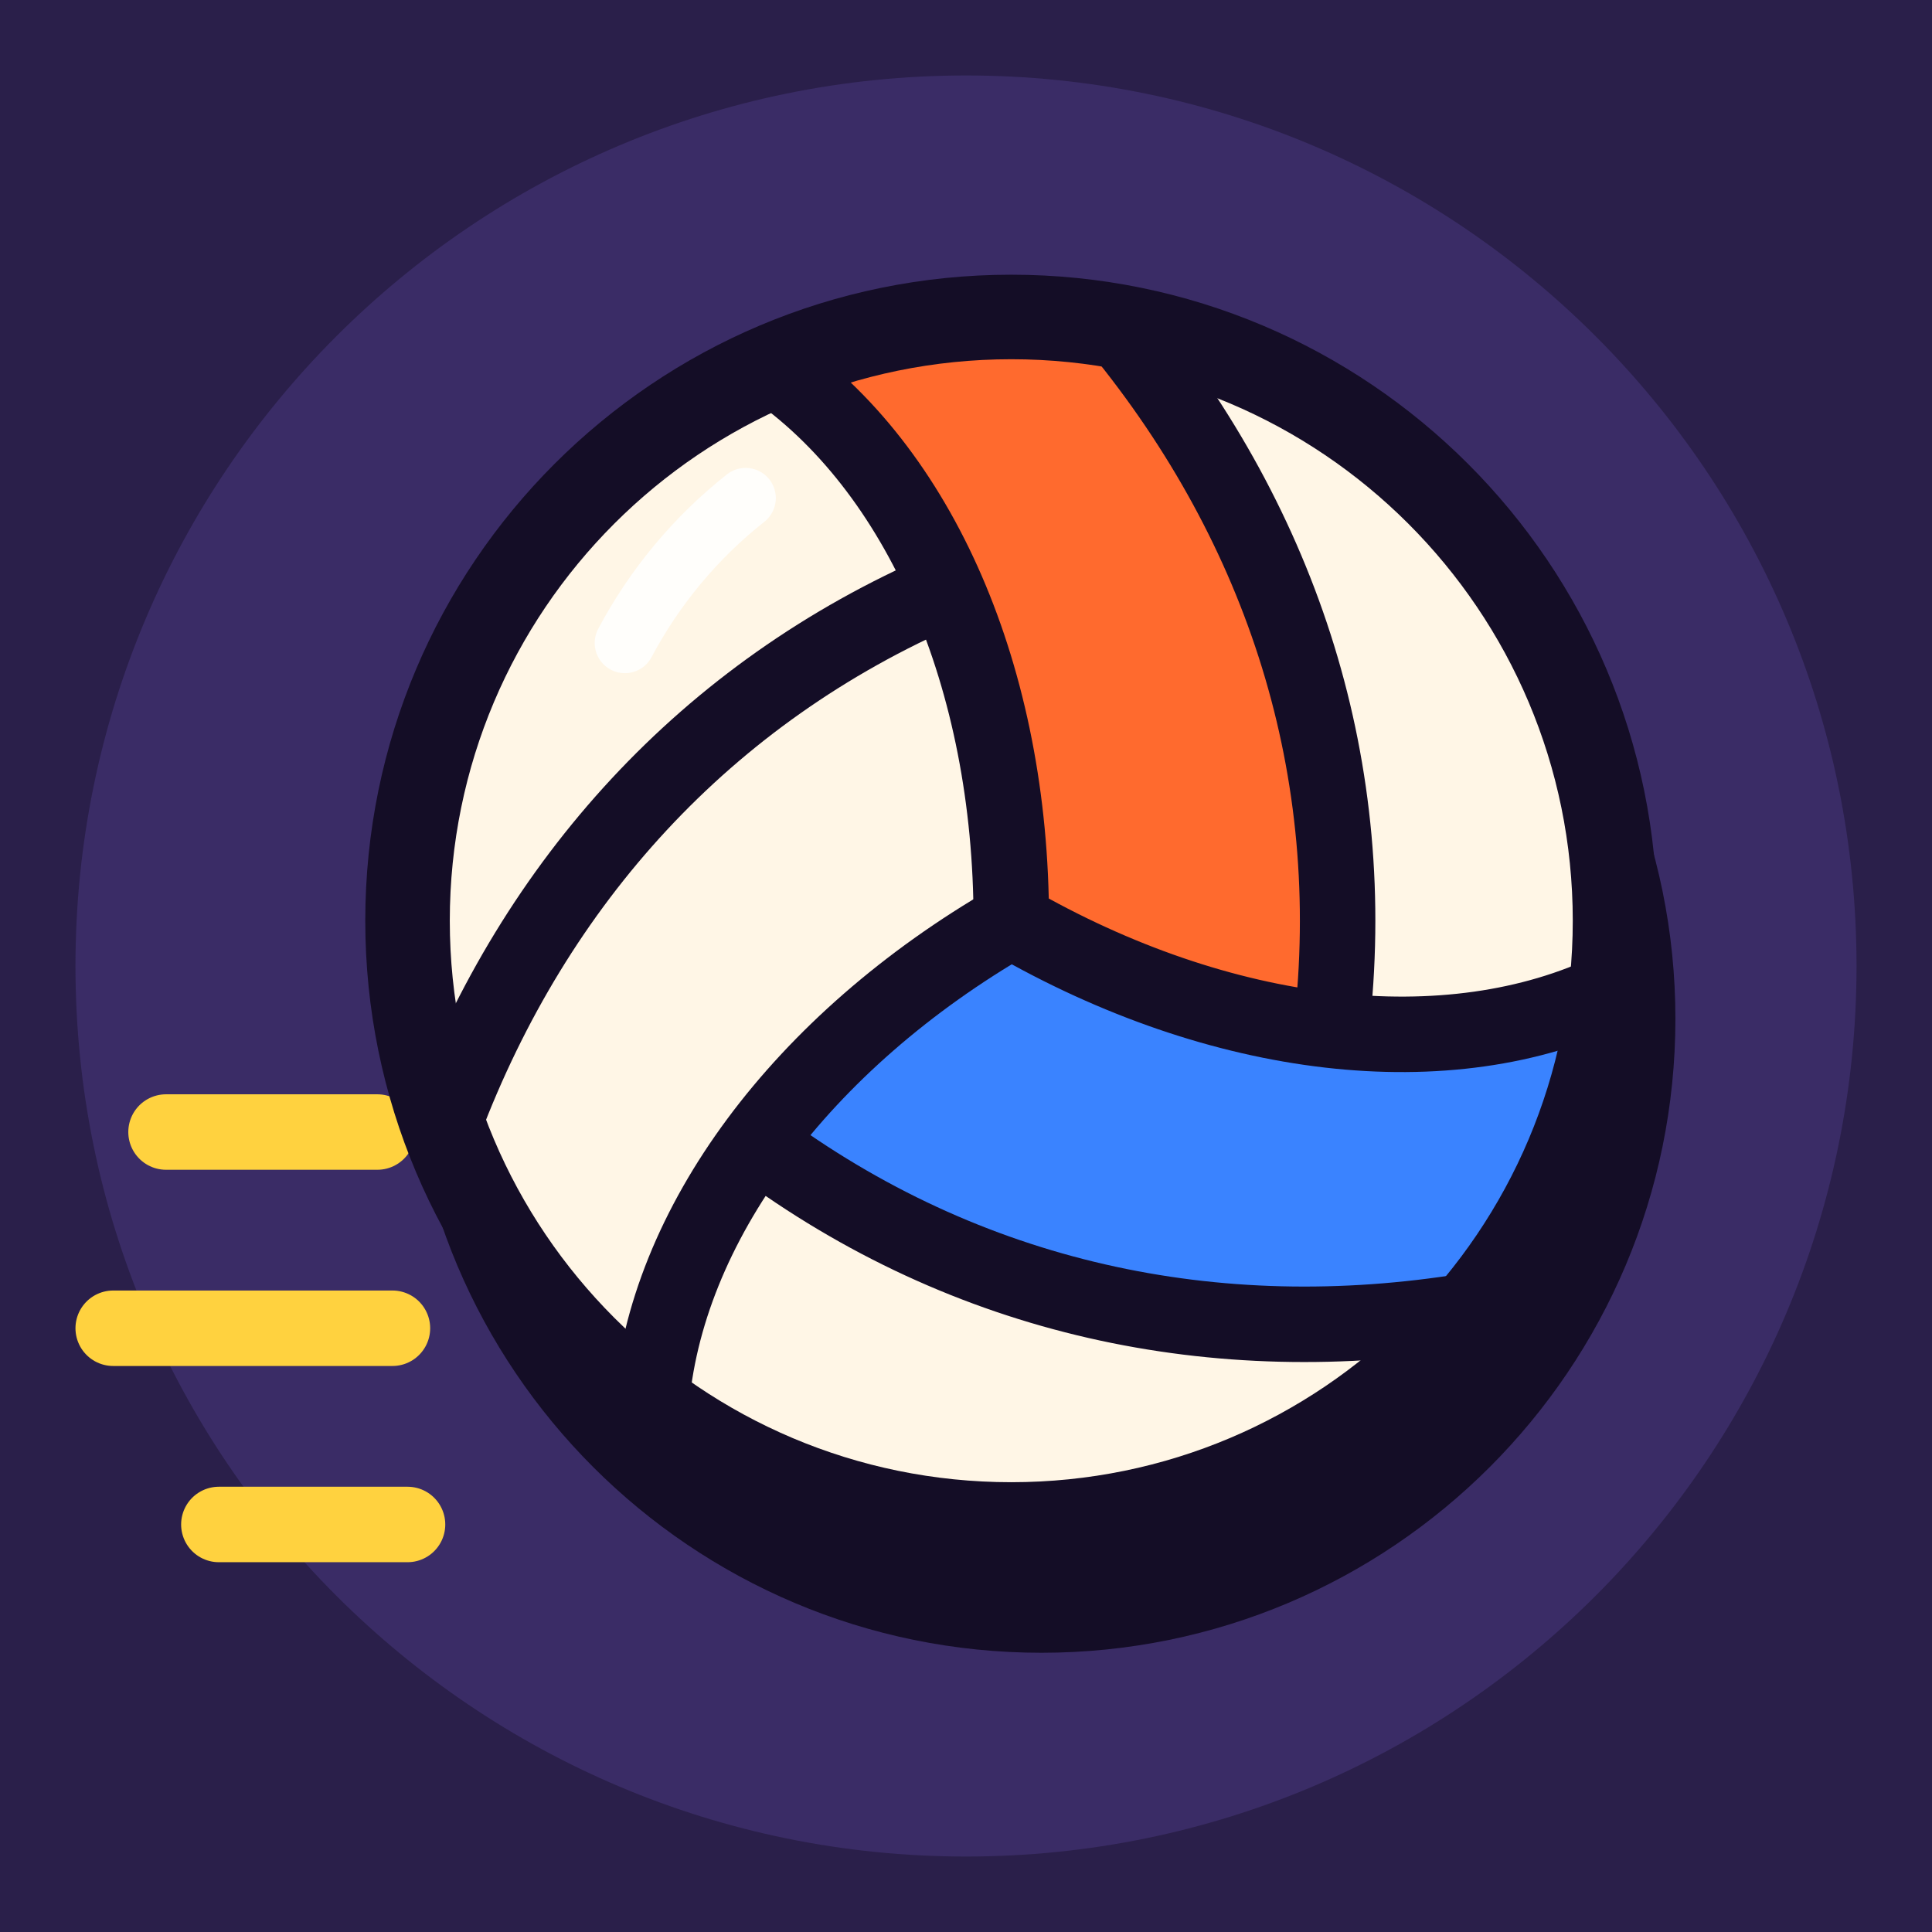
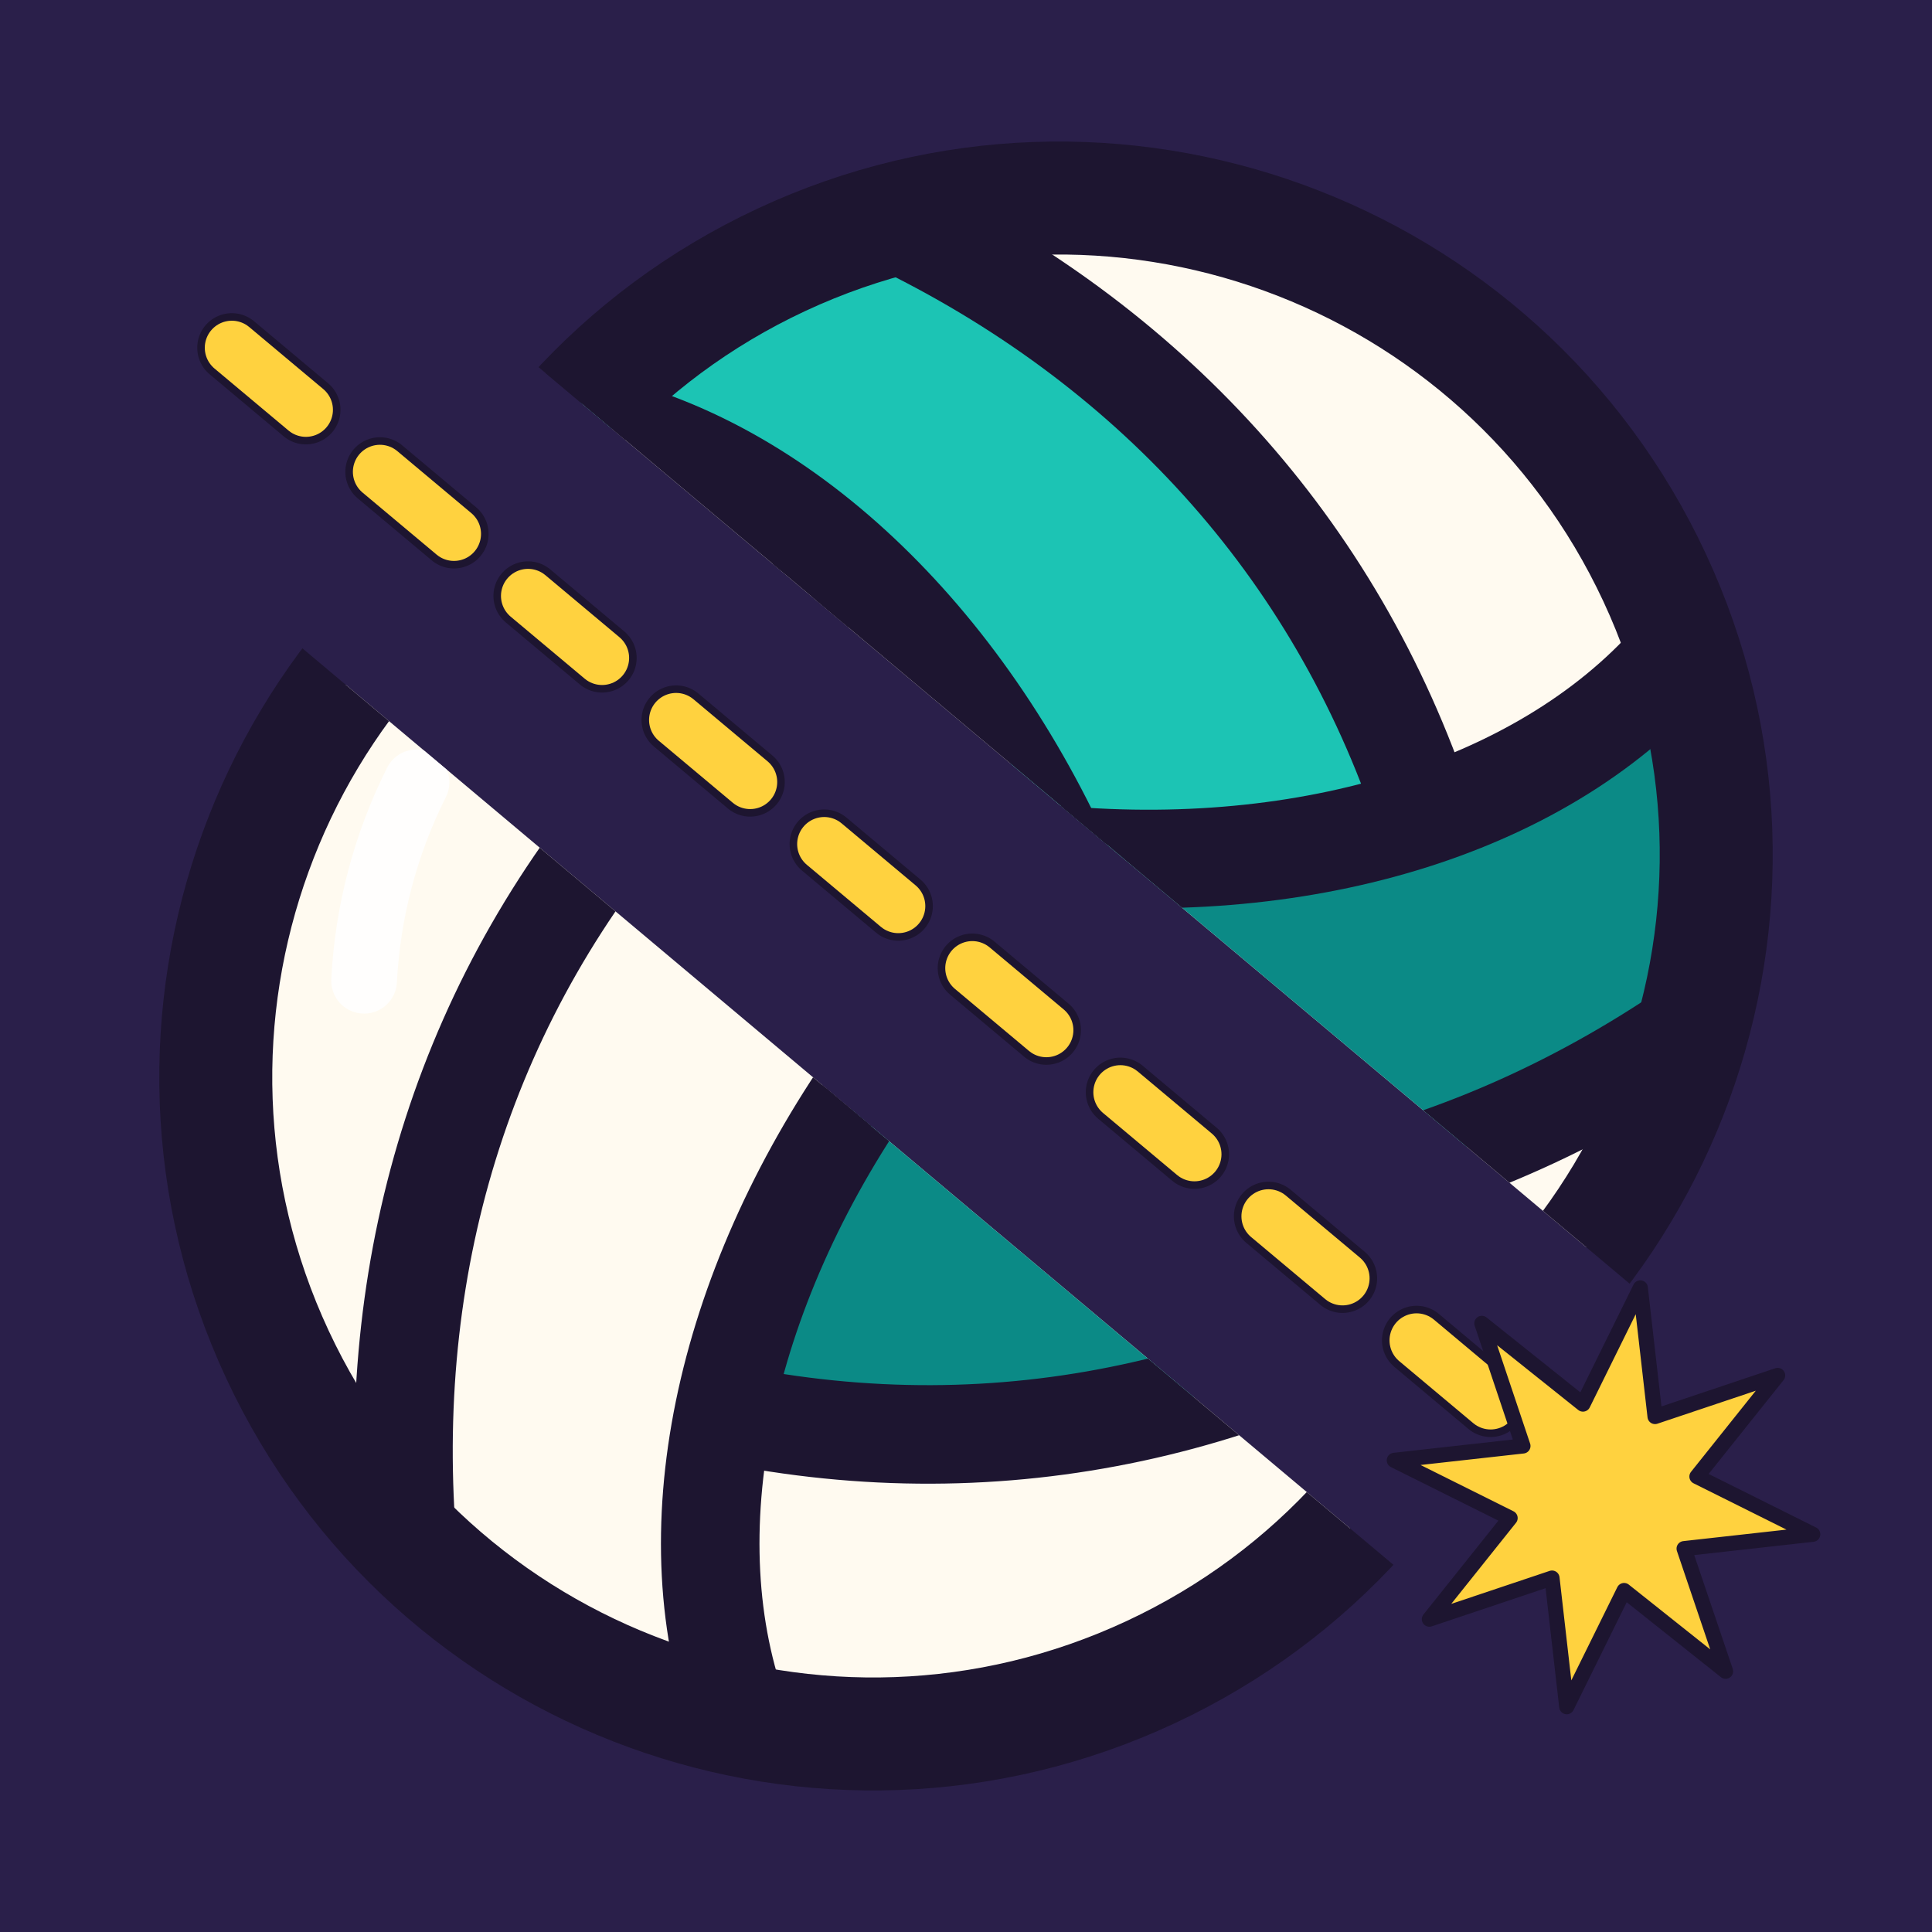
- <svg xmlns="http://www.w3.org/2000/svg" viewBox="0 0 512 512">
-   <rect width="512" height="512" fill="#2a1f4a" />
-   <circle cx="256" cy="256" r="236" fill="#3a2c66" />
-   <g stroke="#ffd23f" stroke-width="20" stroke-linecap="round">
-     <path d="M44 300h56M30 352h74M58 404h50" />
-   </g>
-   <circle cx="276" cy="270" r="168" fill="#140d26" />
-   <g transform="translate(76 52) scale(16)" stroke-linejoin="round" stroke-linecap="round">
-     <circle cx="12" cy="12" r="10" fill="#fff6e6" />
-     <path d="M12 12C12 8 10.5 4.5 8 2.8A10 10 0 0 1 13.8 2.2C16.5 5.5 17.8 9.5 17.3 13.8C15.98 13.86 13.73 13 12 12Z" fill="#ff6a2e" />
-     <path d="M12 12C12 8 10.5 4.5 8 2.8A10 10 0 0 1 13.8 2.2C16.5 5.5 17.8 9.5 17.3 13.8C15.98 13.86 13.73 13 12 12Z" fill="#3a83ff" transform="rotate(120 12 12)" />
-     <g fill="none" stroke="#140d26" stroke-width="1.25">
-       <g>
+ <svg xmlns="http://www.w3.org/2000/svg" viewBox="0 0 512 512" role="img" aria-label="Make the Cut">
+   <defs>
+     <clipPath id="h1">
+       <polygon points="-2303.7,-1880.8 2802.5,2408.5 873.0,4705.6 -4233.3,416.3" />
+     </clipPath>
+     <clipPath id="h2">
+       <polygon points="-2290.5,-1896.5 2815.7,2392.8 4745.3,95.7 -361.0,-4193.6" />
+     </clipPath>
+   </defs>
+   <rect width="512" height="512" rx="0" fill="#2a1f4a" />
+   <g clip-path="url(#h1)" transform="translate(-24.7 29.4)">
+     <g transform="translate(256.0 256.0) rotate(-25) scale(17.408) translate(-12 -12)" stroke-linejoin="round" stroke-linecap="round">
+       <circle cx="12" cy="12" r="10" fill="#fffaf0" />
+       <path d="M12 12C12 8 10.5 4.5 8 2.8A10 10 0 0 1 13.8 2.2C16.5 5.5 17.8 9.5 17.3 13.8C15.98 13.86 13.73 13 12 12Z" fill="#1cc4b4" />
+       <path d="M12 12C12 8 10.5 4.5 8 2.8A10 10 0 0 1 13.8 2.2C16.5 5.5 17.8 9.5 17.3 13.8C15.98 13.86 13.73 13 12 12Z" fill="#0b8a86" transform="rotate(120 12 12)" />
+       <g fill="none" stroke="#1d1530" stroke-width="1.5">
        <path d="M12 12C12 8 10.5 4.5 8 2.8" />
        <path d="M13.8 2.2C16.5 5.5 17.8 9.5 17.3 13.8" />
+         <g transform="rotate(120 12 12)">
+           <path d="M12 12C12 8 10.5 4.5 8 2.8" />
+           <path d="M13.8 2.2C16.5 5.5 17.8 9.5 17.3 13.8" />
+         </g>
+         <g transform="rotate(240 12 12)">
+           <path d="M12 12C12 8 10.5 4.5 8 2.8" />
+           <path d="M13.8 2.2C16.5 5.5 17.8 9.5 17.3 13.8" />
+         </g>
+         <circle cx="12" cy="12" r="10" stroke-width="1.72" />
      </g>
-       <g transform="rotate(120 12 12)">
+       <path d="M5.6 7.4A7.6 7.6 0 0 1 7.6 5" fill="none" stroke="#fff" stroke-width="1" opacity=".85" />
+     </g>
+   </g>
+   <g clip-path="url(#h2)" transform="translate(24.7 -29.4)">
+     <g transform="translate(256.0 256.0) rotate(-25) scale(17.408) translate(-12 -12)" stroke-linejoin="round" stroke-linecap="round">
+       <circle cx="12" cy="12" r="10" fill="#fffaf0" />
+       <path d="M12 12C12 8 10.5 4.5 8 2.8A10 10 0 0 1 13.8 2.2C16.5 5.5 17.8 9.5 17.3 13.8C15.98 13.86 13.73 13 12 12Z" fill="#1cc4b4" />
+       <path d="M12 12C12 8 10.5 4.5 8 2.8A10 10 0 0 1 13.8 2.2C16.5 5.5 17.8 9.5 17.3 13.8C15.98 13.86 13.73 13 12 12Z" fill="#0b8a86" transform="rotate(120 12 12)" />
+       <g fill="none" stroke="#1d1530" stroke-width="1.5">
        <path d="M12 12C12 8 10.5 4.5 8 2.8" />
        <path d="M13.8 2.2C16.5 5.5 17.8 9.5 17.3 13.8" />
+         <g transform="rotate(120 12 12)">
+           <path d="M12 12C12 8 10.5 4.5 8 2.8" />
+           <path d="M13.8 2.2C16.5 5.5 17.8 9.5 17.3 13.8" />
+         </g>
+         <g transform="rotate(240 12 12)">
+           <path d="M12 12C12 8 10.5 4.5 8 2.8" />
+           <path d="M13.8 2.2C16.5 5.5 17.8 9.5 17.3 13.8" />
+         </g>
+         <circle cx="12" cy="12" r="10" stroke-width="1.72" />
      </g>
-       <g transform="rotate(240 12 12)">
-         <path d="M12 12C12 8 10.5 4.5 8 2.8" />
-         <path d="M13.8 2.2C16.5 5.5 17.8 9.5 17.3 13.8" />
-       </g>
-       <circle cx="12" cy="12" r="10" stroke-width="1.4" />
+       <path d="M5.6 7.4A7.6 7.6 0 0 1 7.6 5" fill="none" stroke="#fff" stroke-width="1" opacity=".85" />
    </g>
-     <path d="M5.6 7.4A7.6 7.6 0 0 1 7.6 5" fill="none" stroke="#fff" stroke-width="1" opacity=".85" />
  </g>
+   <line x1="61.44" y1="92.16" x2="440.32" y2="409.6" stroke="#1d1530" stroke-width="18.336" stroke-linecap="round" stroke-dasharray="25.6 25.6" />
+   <line x1="61.44" y1="92.16" x2="440.32" y2="409.6" stroke="#ffd23f" stroke-width="14.336" stroke-linecap="round" stroke-dasharray="25.6 25.6" />
+   <polygon points="480.4,406.6 446.3,410.4 457.3,442.9 430.4,421.5 415.2,452.3 411.3,418.2 378.8,429.1 400.2,402.3 369.5,387.0 403.6,383.2 392.7,350.7 419.5,372.1 434.7,341.3 438.6,375.4 471.1,364.5 449.7,391.3" fill="#ffd23f" stroke="#1d1530" stroke-width="4" stroke-linejoin="round" />
</svg>
